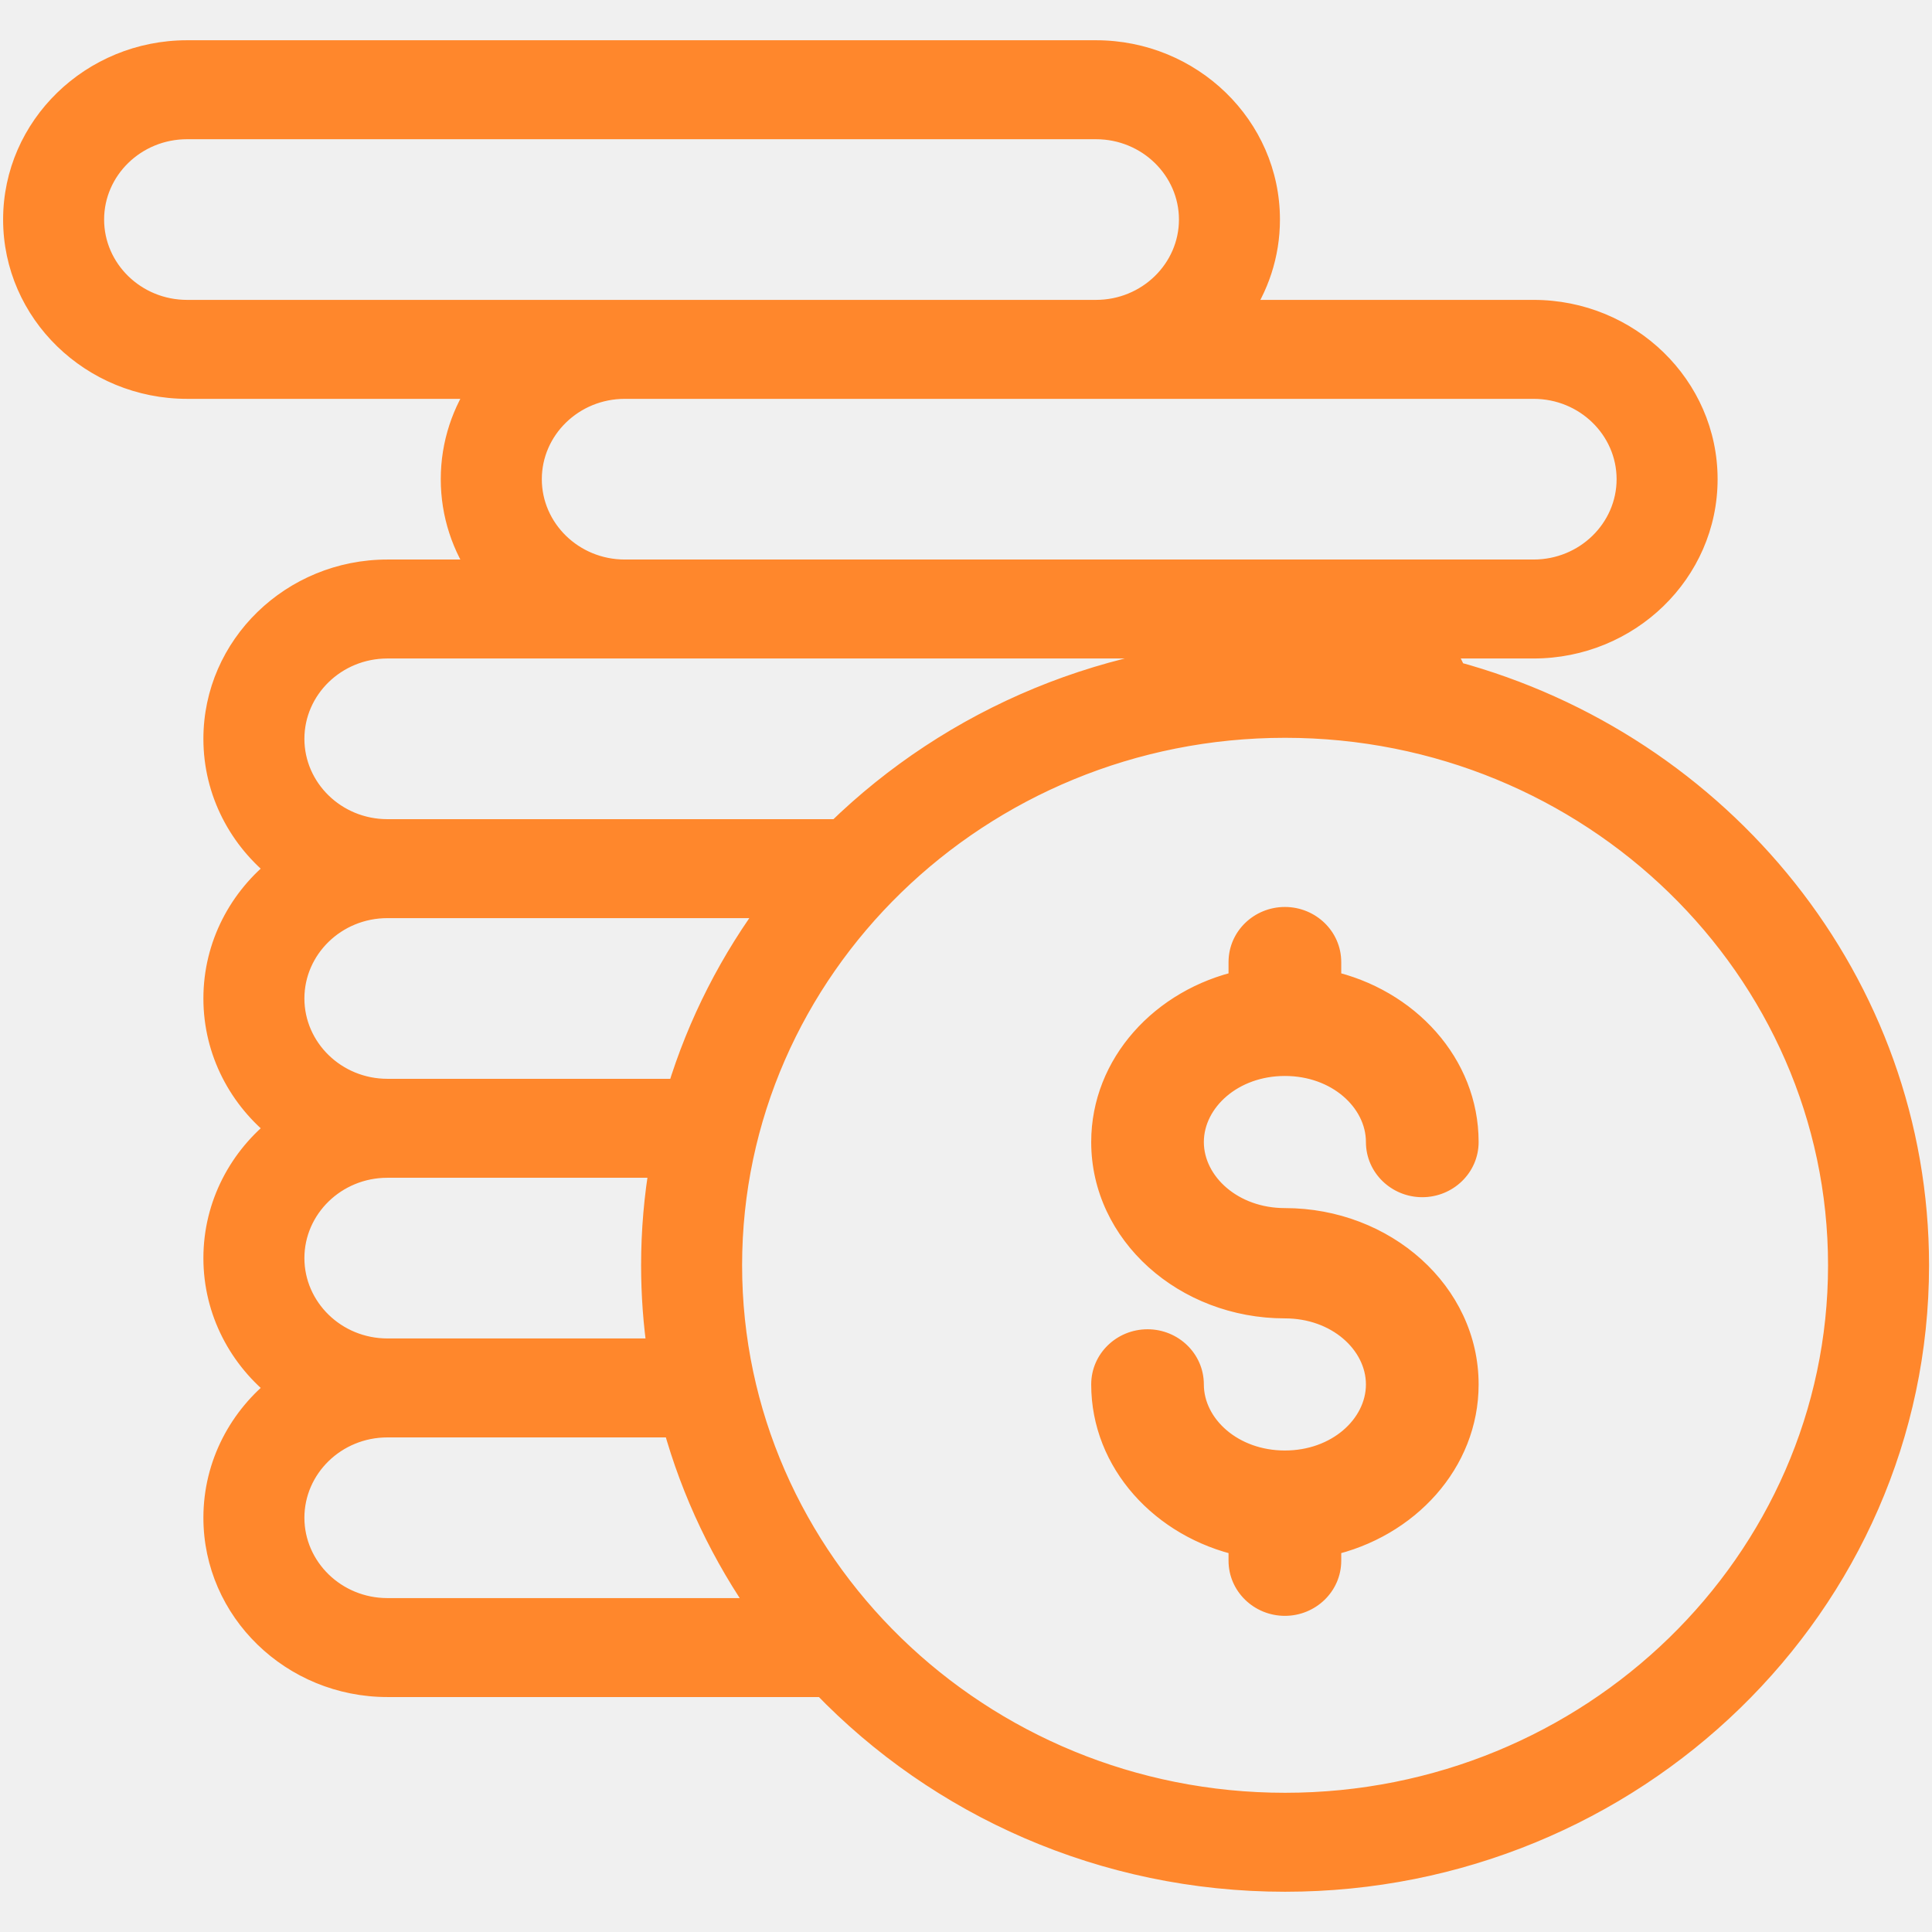
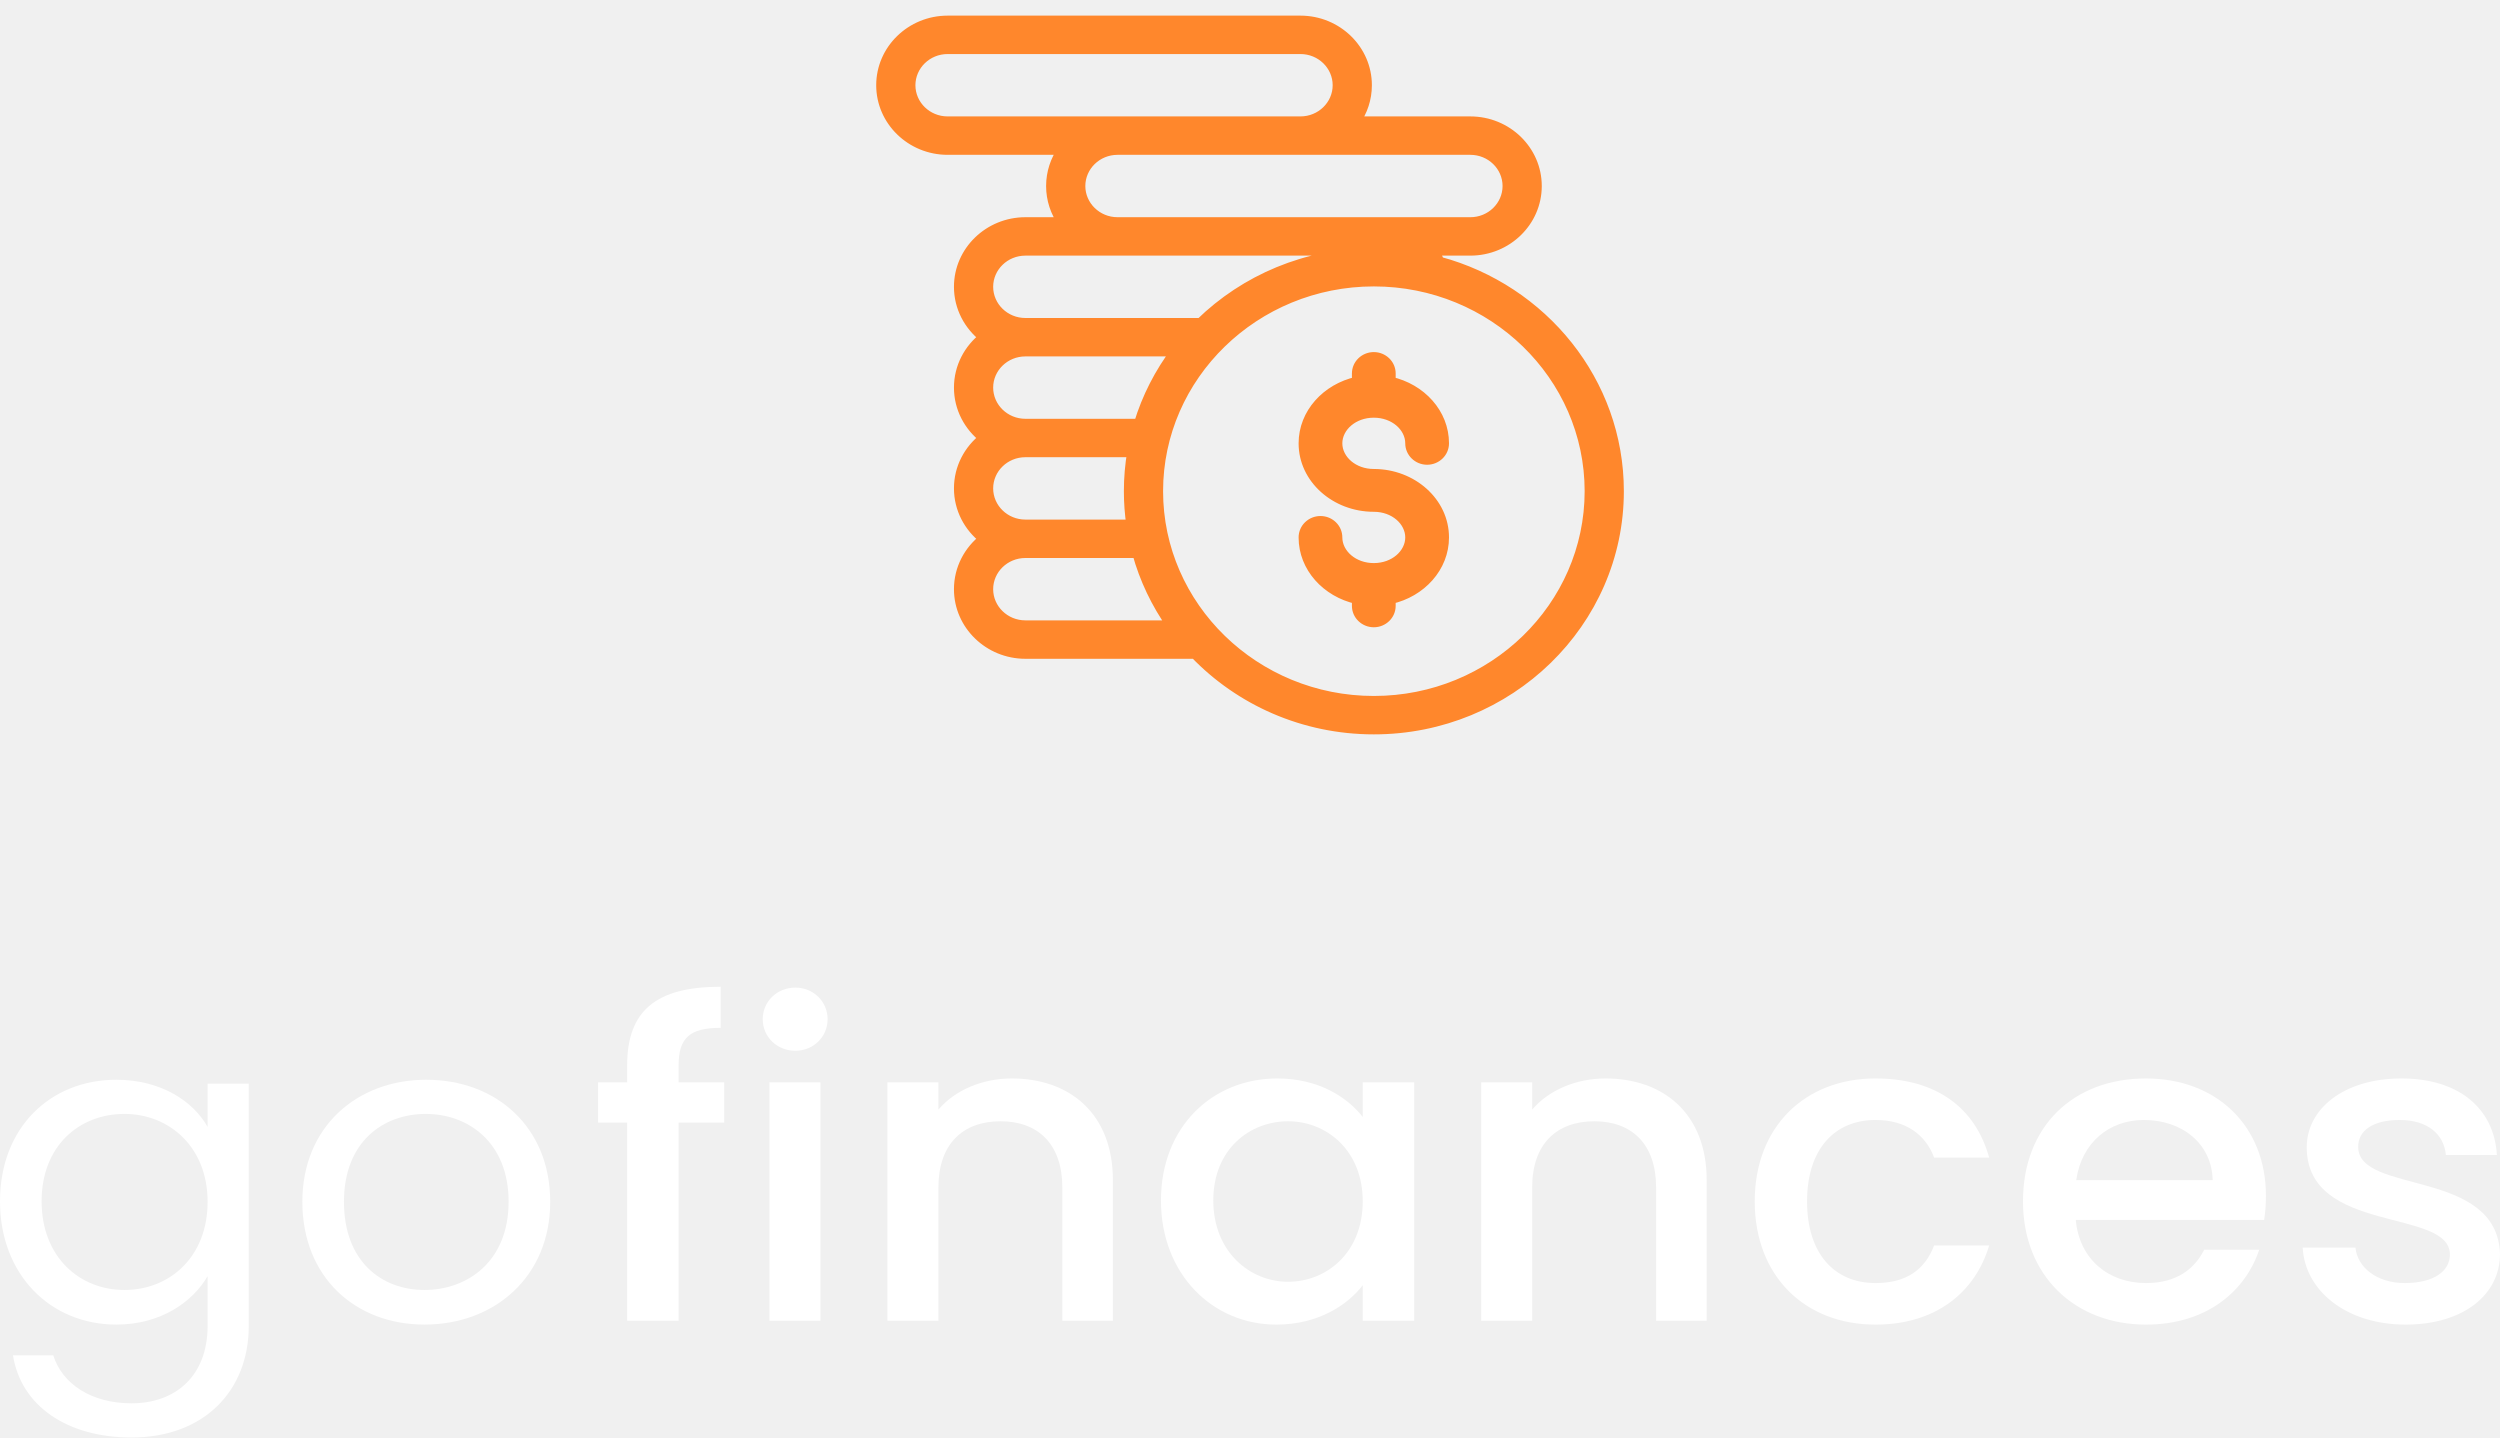
- <svg xmlns="http://www.w3.org/2000/svg" width="36" height="36" viewBox="0 0 36 36" fill="none">
-   <path fill-rule="evenodd" clip-rule="evenodd" d="M26.777 12.02C26.897 12.19 27 12.374 27.084 12.569C32.044 13.907 35.695 18.335 35.695 23.577C35.695 29.876 30.424 35 23.945 35C20.563 35 17.51 33.603 15.365 31.372H7.219C5.466 31.372 4.04 29.985 4.04 28.281C4.04 27.302 4.511 26.428 5.244 25.862C4.511 25.295 4.04 24.422 4.04 23.443C4.04 22.464 4.511 21.59 5.244 21.024C4.511 20.457 4.04 19.584 4.04 18.605C4.04 17.626 4.511 16.753 5.244 16.186C4.511 15.619 4.04 14.746 4.04 13.767C4.04 12.062 5.466 10.676 7.219 10.676H9.022C8.67 10.178 8.463 9.577 8.463 8.929C8.463 8.281 8.67 7.679 9.022 7.182H3.487C1.734 7.182 0.308 5.795 0.308 4.091C0.308 2.387 1.734 1 3.487 1H20.421C22.174 1 23.6 2.387 23.6 4.091C23.6 4.739 23.393 5.341 23.041 5.838H28.576C30.329 5.838 31.756 7.225 31.756 8.929C31.756 10.633 30.329 12.02 28.576 12.02H26.777ZM30.373 8.929C30.373 7.966 29.567 7.182 28.576 7.182H11.643C10.652 7.182 9.846 7.966 9.846 8.929C9.846 9.892 10.652 10.676 11.643 10.676H24.153H28.576C29.567 10.676 30.373 9.892 30.373 8.929ZM1.69 4.091C1.69 5.054 2.496 5.838 3.487 5.838H20.421C21.411 5.838 22.218 5.054 22.218 4.091C22.218 3.128 21.411 2.344 20.421 2.344H3.487C2.496 2.344 1.69 3.128 1.69 4.091ZM24.153 12.02H7.219C6.228 12.02 5.422 12.803 5.422 13.767C5.422 14.73 6.228 15.514 7.219 15.514H15.631C17.759 13.44 20.701 12.154 23.945 12.154C24.279 12.154 24.61 12.169 24.937 12.195C24.698 12.083 24.431 12.02 24.153 12.02ZM14.45 16.858H7.219C6.228 16.858 5.422 17.641 5.422 18.605C5.422 19.568 6.228 20.352 7.219 20.352H12.673C13.059 19.081 13.665 17.903 14.45 16.858ZM12.356 21.696H7.219C6.228 21.696 5.422 22.479 5.422 23.443C5.422 24.406 6.228 25.19 7.219 25.19H12.313C12.236 24.663 12.196 24.125 12.196 23.577C12.196 22.936 12.251 22.308 12.356 21.696ZM5.422 28.281C5.422 29.244 6.228 30.028 7.219 30.028H14.254C13.511 28.976 12.944 27.798 12.596 26.534H7.219C6.228 26.534 5.422 27.317 5.422 28.281ZM13.578 23.577C13.578 29.135 18.229 33.656 23.945 33.656C29.662 33.656 34.313 29.135 34.313 23.577C34.313 18.02 29.662 13.498 23.945 13.498C18.229 13.498 13.578 18.02 13.578 23.577ZM22.182 21.28C22.182 22.097 22.972 22.761 23.942 22.761C25.794 22.761 27.302 24.123 27.302 25.797C27.302 27.222 26.209 28.42 24.742 28.745V29.081C24.742 29.511 24.384 29.859 23.942 29.859C23.5 29.859 23.142 29.511 23.142 29.081V28.745C21.675 28.42 20.583 27.222 20.583 25.797C20.583 25.367 20.941 25.019 21.383 25.019C21.824 25.019 22.182 25.367 22.182 25.797C22.182 26.613 22.972 27.278 23.942 27.278C24.913 27.278 25.702 26.613 25.702 25.797C25.702 24.98 24.913 24.316 23.942 24.316C22.09 24.316 20.583 22.954 20.583 21.28C20.583 19.855 21.675 18.657 23.142 18.332V17.927C23.142 17.498 23.5 17.15 23.942 17.15C24.384 17.15 24.742 17.498 24.742 17.927V18.332C26.209 18.657 27.302 19.855 27.302 21.28C27.302 21.71 26.943 22.058 26.502 22.058C26.06 22.058 25.702 21.71 25.702 21.28C25.702 20.464 24.913 19.799 23.942 19.799C22.972 19.799 22.182 20.464 22.182 21.28Z" fill="#FF872C" />
-   <path d="M27.084 12.569L26.854 12.668L26.902 12.778L27.019 12.81L27.084 12.569ZM26.777 12.02V11.77H26.295L26.572 12.164L26.777 12.02ZM15.365 31.372L15.545 31.198L15.471 31.122H15.365V31.372ZM5.244 25.862L5.397 26.059L5.652 25.862L5.397 25.664L5.244 25.862ZM5.244 21.024L5.397 21.221L5.652 21.024L5.397 20.826L5.244 21.024ZM5.244 16.186L5.397 16.384L5.652 16.186L5.397 15.988L5.244 16.186ZM9.022 10.676V10.926H9.505L9.226 10.531L9.022 10.676ZM9.022 7.182L9.226 7.326L9.505 6.932H9.022V7.182ZM23.041 5.838L22.837 5.694L22.558 6.088H23.041V5.838ZM15.631 15.514V15.764H15.732L15.805 15.693L15.631 15.514ZM24.937 12.195L24.916 12.444L25.043 11.969L24.937 12.195ZM14.45 16.858L14.65 17.008L14.95 16.608H14.45V16.858ZM12.673 20.352V20.602H12.859L12.913 20.424L12.673 20.352ZM12.356 21.696L12.602 21.738L12.652 21.446H12.356V21.696ZM12.313 25.19V25.44H12.602L12.561 25.154L12.313 25.19ZM14.254 30.028V30.278H14.736L14.458 29.883L14.254 30.028ZM12.596 26.534L12.837 26.467L12.786 26.284H12.596V26.534ZM24.742 28.745L24.688 28.501L24.492 28.544V28.745H24.742ZM23.142 28.745H23.392V28.544L23.196 28.501L23.142 28.745ZM23.142 18.332L23.196 18.576L23.392 18.533V18.332H23.142ZM24.742 18.332H24.492V18.533L24.688 18.576L24.742 18.332ZM27.313 12.47C27.223 12.259 27.111 12.06 26.981 11.876L26.572 12.164C26.682 12.32 26.777 12.489 26.854 12.668L27.313 12.47ZM35.945 23.577C35.945 18.215 32.211 13.693 27.149 12.327L27.019 12.81C31.877 14.121 35.445 18.455 35.445 23.577H35.945ZM23.945 35.25C30.556 35.25 35.945 30.02 35.945 23.577H35.445C35.445 29.731 30.293 34.75 23.945 34.75V35.25ZM15.184 31.545C17.376 33.824 20.493 35.25 23.945 35.25V34.75C20.633 34.75 17.645 33.382 15.545 31.198L15.184 31.545ZM7.219 31.622H15.365V31.122H7.219V31.622ZM3.79 28.281C3.79 30.13 5.335 31.622 7.219 31.622V31.122C5.598 31.122 4.29 29.84 4.29 28.281H3.79ZM5.091 25.664C4.301 26.275 3.79 27.219 3.79 28.281H4.29C4.29 27.384 4.721 26.582 5.397 26.059L5.091 25.664ZM3.79 23.443C3.79 24.504 4.301 25.449 5.091 26.059L5.397 25.664C4.721 25.141 4.29 24.339 4.29 23.443H3.79ZM5.091 20.826C4.301 21.437 3.79 22.381 3.79 23.443H4.29C4.29 22.547 4.721 21.744 5.397 21.221L5.091 20.826ZM3.79 18.605C3.79 19.666 4.301 20.611 5.091 21.221L5.397 20.826C4.721 20.303 4.29 19.501 4.29 18.605H3.79ZM5.091 15.988C4.301 16.599 3.79 17.543 3.79 18.605H4.29C4.29 17.709 4.721 16.906 5.397 16.384L5.091 15.988ZM3.79 13.767C3.79 14.828 4.301 15.773 5.091 16.384L5.397 15.988C4.721 15.465 4.29 14.663 4.29 13.767H3.79ZM7.219 10.426C5.335 10.426 3.79 11.918 3.79 13.767H4.29C4.29 12.207 5.598 10.926 7.219 10.926V10.426ZM9.022 10.426H7.219V10.926H9.022V10.426ZM8.213 8.929C8.213 9.631 8.437 10.283 8.818 10.82L9.226 10.531C8.902 10.074 8.713 9.523 8.713 8.929H8.213ZM8.818 7.037C8.437 7.575 8.213 8.227 8.213 8.929H8.713C8.713 8.335 8.902 7.783 9.226 7.326L8.818 7.037ZM3.487 7.432H9.022V6.932H3.487V7.432ZM0.058 4.091C0.058 5.94 1.603 7.432 3.487 7.432V6.932C1.865 6.932 0.558 5.651 0.558 4.091H0.058ZM3.487 0.75C1.603 0.75 0.058 2.242 0.058 4.091H0.558C0.558 2.531 1.865 1.25 3.487 1.25V0.75ZM20.421 0.75H3.487V1.25H20.421V0.75ZM23.85 4.091C23.85 2.242 22.305 0.75 20.421 0.75V1.25C22.042 1.25 23.35 2.531 23.35 4.091H23.85ZM23.245 5.982C23.626 5.445 23.85 4.793 23.85 4.091H23.35C23.35 4.685 23.161 5.236 22.837 5.694L23.245 5.982ZM28.576 5.588H23.041V6.088H28.576V5.588ZM32.005 8.929C32.005 7.08 30.461 5.588 28.576 5.588V6.088C30.198 6.088 31.506 7.369 31.506 8.929H32.005ZM28.576 12.27C30.461 12.27 32.005 10.778 32.005 8.929H31.506C31.506 10.489 30.198 11.77 28.576 11.77V12.27ZM26.777 12.27H28.576V11.77H26.777V12.27ZM28.576 7.432C29.436 7.432 30.123 8.11 30.123 8.929H30.623C30.623 7.821 29.698 6.932 28.576 6.932V7.432ZM11.643 7.432H28.576V6.932H11.643V7.432ZM10.096 8.929C10.096 8.11 10.783 7.432 11.643 7.432V6.932C10.52 6.932 9.596 7.821 9.596 8.929H10.096ZM11.643 10.426C10.783 10.426 10.096 9.747 10.096 8.929H9.596C9.596 10.037 10.52 10.926 11.643 10.926V10.426ZM24.153 10.426H11.643V10.926H24.153V10.426ZM28.576 10.426H24.153V10.926H28.576V10.426ZM30.123 8.929C30.123 9.747 29.436 10.426 28.576 10.426V10.926C29.698 10.926 30.623 10.037 30.623 8.929H30.123ZM3.487 5.588C2.627 5.588 1.94 4.91 1.94 4.091H1.44C1.44 5.199 2.365 6.088 3.487 6.088V5.588ZM20.421 5.588H3.487V6.088H20.421V5.588ZM21.968 4.091C21.968 4.91 21.28 5.588 20.421 5.588V6.088C21.543 6.088 22.468 5.199 22.468 4.091H21.968ZM20.421 2.594C21.28 2.594 21.968 3.272 21.968 4.091H22.468C22.468 2.983 21.543 2.094 20.421 2.094V2.594ZM3.487 2.594H20.421V2.094H3.487V2.594ZM1.94 4.091C1.94 3.272 2.627 2.594 3.487 2.594V2.094C2.365 2.094 1.44 2.983 1.44 4.091H1.94ZM7.219 12.27H24.153V11.77H7.219V12.27ZM5.672 13.767C5.672 12.948 6.36 12.27 7.219 12.27V11.77C6.097 11.77 5.172 12.659 5.172 13.767H5.672ZM7.219 15.264C6.36 15.264 5.672 14.585 5.672 13.767H5.172C5.172 14.875 6.097 15.764 7.219 15.764V15.264ZM15.631 15.264H7.219V15.764H15.631V15.264ZM23.945 11.904C20.634 11.904 17.63 13.216 15.456 15.335L15.805 15.693C17.888 13.663 20.768 12.404 23.945 12.404V11.904ZM24.957 11.946C24.624 11.919 24.287 11.904 23.945 11.904V12.404C24.272 12.404 24.596 12.418 24.916 12.444L24.957 11.946ZM24.153 12.27C24.393 12.27 24.624 12.324 24.83 12.421L25.043 11.969C24.772 11.841 24.469 11.77 24.153 11.77V12.27ZM7.219 17.108H14.45V16.608H7.219V17.108ZM5.672 18.605C5.672 17.786 6.36 17.108 7.219 17.108V16.608C6.097 16.608 5.172 17.497 5.172 18.605H5.672ZM7.219 20.102C6.36 20.102 5.672 19.423 5.672 18.605H5.172C5.172 19.713 6.097 20.602 7.219 20.602V20.102ZM12.673 20.102H7.219V20.602H12.673V20.102ZM14.25 16.708C13.448 17.775 12.828 18.98 12.434 20.279L12.913 20.424C13.289 19.183 13.882 18.03 14.65 17.008L14.25 16.708ZM7.219 21.946H12.356V21.446H7.219V21.946ZM5.672 23.443C5.672 22.624 6.36 21.946 7.219 21.946V21.446C6.097 21.446 5.172 22.335 5.172 23.443H5.672ZM7.219 24.94C6.36 24.94 5.672 24.261 5.672 23.443H5.172C5.172 24.551 6.097 25.44 7.219 25.44V24.94ZM12.313 24.94H7.219V25.44H12.313V24.94ZM11.946 23.577C11.946 24.137 11.987 24.687 12.066 25.226L12.561 25.154C12.486 24.638 12.446 24.112 12.446 23.577H11.946ZM12.11 21.653C12.002 22.279 11.946 22.922 11.946 23.577H12.446C12.446 22.951 12.5 22.337 12.602 21.738L12.11 21.653ZM7.219 29.778C6.36 29.778 5.672 29.099 5.672 28.281H5.172C5.172 29.389 6.097 30.278 7.219 30.278V29.778ZM14.254 29.778H7.219V30.278H14.254V29.778ZM12.355 26.6C12.711 27.893 13.29 29.097 14.05 30.172L14.458 29.883C13.731 28.855 13.177 27.703 12.837 26.467L12.355 26.6ZM7.219 26.784H12.596V26.284H7.219V26.784ZM5.672 28.281C5.672 27.462 6.36 26.784 7.219 26.784V26.284C6.097 26.284 5.172 27.173 5.172 28.281H5.672ZM23.945 33.406C18.36 33.406 13.828 28.99 13.828 23.577H13.328C13.328 29.279 18.098 33.906 23.945 33.906V33.406ZM34.063 23.577C34.063 28.99 29.531 33.406 23.945 33.406V33.906C29.793 33.906 34.563 29.279 34.563 23.577H34.063ZM23.945 13.748C29.531 13.748 34.063 18.164 34.063 23.577H34.563C34.563 17.875 29.793 13.248 23.945 13.248V13.748ZM13.828 23.577C13.828 18.164 18.36 13.748 23.945 13.748V13.248C18.098 13.248 13.328 17.875 13.328 23.577H13.828ZM23.942 22.511C23.068 22.511 22.432 21.92 22.432 21.28H21.932C21.932 22.273 22.876 23.011 23.942 23.011V22.511ZM27.552 25.797C27.552 23.962 25.908 22.511 23.942 22.511V23.011C25.681 23.011 27.052 24.284 27.052 25.797H27.552ZM24.796 28.989C26.358 28.643 27.552 27.358 27.552 25.797H27.052C27.052 27.086 26.061 28.197 24.688 28.501L24.796 28.989ZM24.992 29.081V28.745H24.492V29.081H24.992ZM23.942 30.109C24.515 30.109 24.992 29.655 24.992 29.081H24.492C24.492 29.366 24.252 29.609 23.942 29.609V30.109ZM22.892 29.081C22.892 29.655 23.369 30.109 23.942 30.109V29.609C23.632 29.609 23.392 29.366 23.392 29.081H22.892ZM22.892 28.745V29.081H23.392V28.745H22.892ZM20.333 25.797C20.333 27.358 21.526 28.643 23.088 28.989L23.196 28.501C21.824 28.197 20.833 27.086 20.833 25.797H20.333ZM21.383 24.769C20.809 24.769 20.333 25.223 20.333 25.797H20.833C20.833 25.512 21.072 25.269 21.383 25.269V24.769ZM22.432 25.797C22.432 25.223 21.956 24.769 21.383 24.769V25.269C21.693 25.269 21.932 25.512 21.932 25.797H22.432ZM23.942 27.028C23.068 27.028 22.432 26.437 22.432 25.797H21.932C21.932 26.79 22.876 27.528 23.942 27.528V27.028ZM25.452 25.797C25.452 26.437 24.817 27.028 23.942 27.028V27.528C25.008 27.528 25.952 26.79 25.952 25.797H25.452ZM23.942 24.566C24.817 24.566 25.452 25.157 25.452 25.797H25.952C25.952 24.804 25.008 24.066 23.942 24.066V24.566ZM20.333 21.28C20.333 23.116 21.976 24.566 23.942 24.566V24.066C22.203 24.066 20.833 22.793 20.833 21.28H20.333ZM23.088 18.088C21.526 18.434 20.333 19.719 20.333 21.28H20.833C20.833 19.991 21.824 18.88 23.196 18.576L23.088 18.088ZM22.892 17.927V18.332H23.392V17.927H22.892ZM23.942 16.9C23.369 16.9 22.892 17.353 22.892 17.927H23.392C23.392 17.643 23.632 17.4 23.942 17.4V16.9ZM24.992 17.927C24.992 17.353 24.515 16.9 23.942 16.9V17.4C24.252 17.4 24.492 17.643 24.492 17.927H24.992ZM24.992 18.332V17.927H24.492V18.332H24.992ZM27.552 21.28C27.552 19.719 26.358 18.434 24.796 18.088L24.688 18.576C26.061 18.88 27.052 19.991 27.052 21.28H27.552ZM26.502 22.308C27.075 22.308 27.552 21.854 27.552 21.28H27.052C27.052 21.565 26.812 21.808 26.502 21.808V22.308ZM25.452 21.28C25.452 21.854 25.929 22.308 26.502 22.308V21.808C26.191 21.808 25.952 21.565 25.952 21.28H25.452ZM23.942 20.049C24.817 20.049 25.452 20.64 25.452 21.28H25.952C25.952 20.287 25.008 19.549 23.942 19.549V20.049ZM22.432 21.28C22.432 20.64 23.068 20.049 23.942 20.049V19.549C22.876 19.549 21.932 20.287 21.932 21.28H22.432Z" fill="#FF872C" />
+ <svg xmlns="http://www.w3.org/2000/svg" width="120" height="69" viewBox="0 0 120 69" fill="none">
+   <path fill-rule="evenodd" clip-rule="evenodd" d="M68.777 12.02C68.897 12.19 69 12.374 69.084 12.569C74.044 13.907 77.695 18.335 77.695 23.577C77.695 29.876 72.424 35 65.945 35C62.563 35 59.51 33.603 57.365 31.372H49.219C47.466 31.372 46.04 29.985 46.04 28.281C46.04 27.302 46.511 26.428 47.244 25.862C46.511 25.295 46.04 24.422 46.04 23.443C46.04 22.464 46.511 21.59 47.244 21.024C46.511 20.457 46.04 19.584 46.04 18.605C46.04 17.626 46.511 16.753 47.244 16.186C46.511 15.619 46.04 14.746 46.04 13.767C46.04 12.062 47.466 10.676 49.219 10.676H51.022C50.67 10.178 50.463 9.577 50.463 8.929C50.463 8.281 50.67 7.679 51.022 7.182H45.487C43.734 7.182 42.308 5.795 42.308 4.091C42.308 2.387 43.734 1 45.487 1H62.42C64.174 1 65.6 2.387 65.6 4.091C65.6 4.739 65.393 5.341 65.041 5.838H70.576C72.329 5.838 73.755 7.225 73.755 8.929C73.755 10.633 72.329 12.02 70.576 12.02H68.777ZM72.373 8.929C72.373 7.966 71.567 7.182 70.576 7.182H53.643C52.652 7.182 51.846 7.966 51.846 8.929C51.846 9.892 52.652 10.676 53.643 10.676H66.153H70.576C71.567 10.676 72.373 9.892 72.373 8.929ZM43.69 4.091C43.69 5.054 44.496 5.838 45.487 5.838H62.42C63.411 5.838 64.218 5.054 64.218 4.091C64.218 3.128 63.411 2.344 62.42 2.344H45.487C44.496 2.344 43.69 3.128 43.69 4.091ZM66.153 12.02H49.219C48.228 12.02 47.422 12.803 47.422 13.767C47.422 14.73 48.228 15.514 49.219 15.514H57.631C59.759 13.44 62.701 12.154 65.945 12.154C66.279 12.154 66.61 12.169 66.937 12.195C66.698 12.083 66.431 12.02 66.153 12.02ZM56.45 16.858H49.219C48.228 16.858 47.422 17.641 47.422 18.605C47.422 19.568 48.228 20.352 49.219 20.352H54.673C55.059 19.081 55.665 17.903 56.45 16.858ZM54.356 21.696H49.219C48.228 21.696 47.422 22.479 47.422 23.443C47.422 24.406 48.228 25.19 49.219 25.19H54.313C54.236 24.663 54.196 24.125 54.196 23.577C54.196 22.936 54.251 22.308 54.356 21.696ZM47.422 28.281C47.422 29.244 48.228 30.028 49.219 30.028H56.254C55.511 28.976 54.944 27.798 54.596 26.534H49.219C48.228 26.534 47.422 27.317 47.422 28.281ZM55.578 23.577C55.578 29.135 60.229 33.656 65.945 33.656C71.662 33.656 76.313 29.135 76.313 23.577C76.313 18.02 71.662 13.498 65.945 13.498C60.229 13.498 55.578 18.02 55.578 23.577ZM64.182 21.28C64.182 22.097 64.972 22.761 65.942 22.761C67.794 22.761 69.302 24.123 69.302 25.797C69.302 27.222 68.209 28.42 66.742 28.745V29.081C66.742 29.511 66.384 29.859 65.942 29.859C65.501 29.859 65.142 29.511 65.142 29.081V28.745C63.675 28.42 62.583 27.222 62.583 25.797C62.583 25.367 62.941 25.019 63.383 25.019C63.824 25.019 64.182 25.367 64.182 25.797C64.182 26.613 64.972 27.278 65.942 27.278C66.912 27.278 67.702 26.613 67.702 25.797C67.702 24.98 66.912 24.316 65.942 24.316C64.09 24.316 62.583 22.954 62.583 21.28C62.583 19.855 63.675 18.657 65.142 18.332V17.927C65.142 17.498 65.501 17.15 65.942 17.15C66.384 17.15 66.742 17.498 66.742 17.927V18.332C68.209 18.657 69.302 19.855 69.302 21.28C69.302 21.71 68.943 22.058 68.502 22.058C68.06 22.058 67.702 21.71 67.702 21.28C67.702 20.464 66.912 19.799 65.942 19.799C64.972 19.799 64.182 20.464 64.182 21.28Z" fill="#FF872C" />
+   <path d="M69.084 12.569L68.854 12.668L68.902 12.778L69.019 12.81L69.084 12.569ZM68.777 12.02V11.77H68.295L68.572 12.164L68.777 12.02ZM57.365 31.372L57.545 31.198L57.471 31.122H57.365V31.372ZM47.244 25.862L47.397 26.059L47.652 25.862L47.397 25.664L47.244 25.862ZM47.244 21.024L47.397 21.221L47.652 21.024L47.397 20.826L47.244 21.024ZM47.244 16.186L47.397 16.384L47.652 16.186L47.397 15.988L47.244 16.186ZM51.022 10.676V10.926H51.505L51.226 10.531L51.022 10.676ZM51.022 7.182L51.226 7.326L51.505 6.932H51.022V7.182ZM65.041 5.838L64.837 5.694L64.558 6.088H65.041V5.838ZM57.631 15.514V15.764H57.733L57.805 15.693L57.631 15.514ZM66.937 12.195L66.916 12.444L67.043 11.969L66.937 12.195ZM56.45 16.858L56.65 17.008L56.95 16.608H56.45V16.858ZM54.673 20.352V20.602H54.859L54.913 20.424L54.673 20.352ZM54.356 21.696L54.602 21.738L54.652 21.446H54.356V21.696ZM54.313 25.19V25.44H54.602L54.561 25.154L54.313 25.19ZM56.254 30.028V30.278H56.736L56.458 29.883L56.254 30.028ZM54.596 26.534L54.837 26.467L54.786 26.284H54.596V26.534ZM66.742 28.745L66.688 28.501L66.492 28.544V28.745H66.742ZM65.142 28.745H65.392V28.544L65.196 28.501L65.142 28.745ZM65.142 18.332L65.196 18.576L65.392 18.533V18.332H65.142ZM66.742 18.332H66.492V18.533L66.688 18.576L66.742 18.332ZM69.313 12.47C69.222 12.259 69.111 12.06 68.981 11.876L68.572 12.164C68.682 12.32 68.777 12.489 68.854 12.668L69.313 12.47ZM77.945 23.577C77.945 18.215 74.211 13.693 69.149 12.327L69.019 12.81C73.877 14.121 77.445 18.455 77.445 23.577H77.945ZM65.945 35.25C72.556 35.25 77.945 30.02 77.945 23.577H77.445C77.445 29.731 72.293 34.75 65.945 34.75V35.25ZM57.184 31.545C59.376 33.824 62.493 35.25 65.945 35.25V34.75C62.633 34.75 59.645 33.382 57.545 31.198L57.184 31.545ZM49.219 31.622H57.365V31.122H49.219V31.622ZM45.79 28.281C45.79 30.13 47.335 31.622 49.219 31.622V31.122C47.598 31.122 46.29 29.84 46.29 28.281H45.79ZM47.091 25.664C46.301 26.275 45.79 27.219 45.79 28.281H46.29C46.29 27.384 46.721 26.582 47.397 26.059L47.091 25.664ZM45.79 23.443C45.79 24.504 46.301 25.449 47.091 26.059L47.397 25.664C46.721 25.141 46.29 24.339 46.29 23.443H45.79ZM47.091 20.826C46.301 21.437 45.79 22.381 45.79 23.443H46.29C46.29 22.547 46.721 21.744 47.397 21.221L47.091 20.826ZM45.79 18.605C45.79 19.666 46.301 20.611 47.091 21.221L47.397 20.826C46.721 20.303 46.29 19.501 46.29 18.605H45.79ZM47.091 15.988C46.301 16.599 45.79 17.543 45.79 18.605H46.29C46.29 17.709 46.721 16.906 47.397 16.384L47.091 15.988ZM45.79 13.767C45.79 14.828 46.301 15.773 47.091 16.384L47.397 15.988C46.721 15.465 46.29 14.663 46.29 13.767H45.79ZM49.219 10.426C47.335 10.426 45.79 11.918 45.79 13.767H46.29C46.29 12.207 47.598 10.926 49.219 10.926V10.426ZM51.022 10.426H49.219V10.926H51.022V10.426ZM50.213 8.929C50.213 9.631 50.437 10.283 50.818 10.82L51.226 10.531C50.902 10.074 50.713 9.523 50.713 8.929H50.213ZM50.818 7.037C50.438 7.575 50.213 8.227 50.213 8.929H50.713C50.713 8.335 50.903 7.783 51.226 7.326L50.818 7.037ZM45.487 7.432H51.022V6.932H45.487V7.432ZM42.058 4.091C42.058 5.94 43.603 7.432 45.487 7.432V6.932C43.865 6.932 42.558 5.651 42.558 4.091H42.058ZM45.487 0.75C43.603 0.75 42.058 2.242 42.058 4.091H42.558C42.558 2.531 43.865 1.25 45.487 1.25V0.75ZM62.42 0.75H45.487V1.25H62.42V0.75ZM65.85 4.091C65.85 2.242 64.305 0.75 62.42 0.75V1.25C64.042 1.25 65.35 2.531 65.35 4.091H65.85ZM65.245 5.982C65.626 5.445 65.85 4.793 65.85 4.091H65.35C65.35 4.685 65.161 5.236 64.837 5.694L65.245 5.982ZM70.576 5.588H65.041V6.088H70.576V5.588ZM74.005 8.929C74.005 7.08 72.461 5.588 70.576 5.588V6.088C72.198 6.088 73.505 7.369 73.505 8.929H74.005ZM70.576 12.27C72.461 12.27 74.005 10.778 74.005 8.929H73.505C73.505 10.489 72.198 11.77 70.576 11.77V12.27ZM68.777 12.27H70.576V11.77H68.777V12.27ZM70.576 7.432C71.436 7.432 72.123 8.11 72.123 8.929H72.623C72.623 7.821 71.698 6.932 70.576 6.932V7.432ZM53.643 7.432H70.576V6.932H53.643V7.432ZM52.096 8.929C52.096 8.11 52.783 7.432 53.643 7.432V6.932C52.52 6.932 51.596 7.821 51.596 8.929H52.096ZM53.643 10.426C52.783 10.426 52.096 9.747 52.096 8.929H51.596C51.596 10.037 52.52 10.926 53.643 10.926V10.426ZM66.153 10.426H53.643V10.926H66.153V10.426ZM70.576 10.426H66.153V10.926H70.576V10.426ZM72.123 8.929C72.123 9.747 71.436 10.426 70.576 10.426V10.926C71.698 10.926 72.623 10.037 72.623 8.929H72.123ZM45.487 5.588C44.627 5.588 43.94 4.91 43.94 4.091H43.44C43.44 5.199 44.365 6.088 45.487 6.088V5.588ZM62.42 5.588H45.487V6.088H62.42V5.588ZM63.968 4.091C63.968 4.91 63.28 5.588 62.42 5.588V6.088C63.543 6.088 64.468 5.199 64.468 4.091H63.968ZM62.42 2.594C63.28 2.594 63.968 3.272 63.968 4.091H64.468C64.468 2.983 63.543 2.094 62.42 2.094V2.594ZM45.487 2.594H62.42V2.094H45.487V2.594ZM43.94 4.091C43.94 3.272 44.627 2.594 45.487 2.594V2.094C44.365 2.094 43.44 2.983 43.44 4.091H43.94ZM49.219 12.27H66.153V11.77H49.219V12.27ZM47.672 13.767C47.672 12.948 48.36 12.27 49.219 12.27V11.77C48.097 11.77 47.172 12.659 47.172 13.767H47.672ZM49.219 15.264C48.36 15.264 47.672 14.585 47.672 13.767H47.172C47.172 14.875 48.097 15.764 49.219 15.764V15.264ZM57.631 15.264H49.219V15.764H57.631V15.264ZM65.945 11.904C62.634 11.904 59.63 13.216 57.456 15.335L57.805 15.693C59.888 13.663 62.768 12.404 65.945 12.404V11.904ZM66.957 11.946C66.624 11.919 66.287 11.904 65.945 11.904V12.404C66.272 12.404 66.596 12.418 66.916 12.444L66.957 11.946ZM66.153 12.27C66.393 12.27 66.624 12.324 66.83 12.421L67.043 11.969C66.772 11.841 66.469 11.77 66.153 11.77V12.27ZM49.219 17.108H56.45V16.608H49.219V17.108ZM47.672 18.605C47.672 17.786 48.36 17.108 49.219 17.108V16.608C48.097 16.608 47.172 17.497 47.172 18.605H47.672ZM49.219 20.102C48.36 20.102 47.672 19.423 47.672 18.605H47.172C47.172 19.713 48.097 20.602 49.219 20.602V20.102ZM54.673 20.102H49.219V20.602H54.673V20.102ZM56.25 16.708C55.448 17.775 54.828 18.98 54.434 20.279L54.913 20.424C55.289 19.183 55.882 18.03 56.65 17.008L56.25 16.708ZM49.219 21.946H54.356V21.446H49.219V21.946ZM47.672 23.443C47.672 22.624 48.36 21.946 49.219 21.946V21.446C48.097 21.446 47.172 22.335 47.172 23.443H47.672ZM49.219 24.94C48.36 24.94 47.672 24.261 47.672 23.443H47.172C47.172 24.551 48.097 25.44 49.219 25.44V24.94ZM54.313 24.94H49.219V25.44H54.313V24.94ZM53.946 23.577C53.946 24.137 53.987 24.687 54.066 25.226L54.561 25.154C54.486 24.638 54.446 24.112 54.446 23.577H53.946ZM54.11 21.653C54.002 22.279 53.946 22.922 53.946 23.577H54.446C54.446 22.951 54.5 22.337 54.602 21.738L54.11 21.653ZM49.219 29.778C48.36 29.778 47.672 29.099 47.672 28.281H47.172C47.172 29.389 48.097 30.278 49.219 30.278V29.778ZM56.254 29.778H49.219V30.278H56.254V29.778ZM54.355 26.6C54.711 27.893 55.291 29.097 56.05 30.172L56.458 29.883C55.731 28.855 55.177 27.703 54.837 26.467L54.355 26.6ZM49.219 26.784H54.596V26.284H49.219V26.784ZM47.672 28.281C47.672 27.462 48.36 26.784 49.219 26.784V26.284C48.097 26.284 47.172 27.173 47.172 28.281H47.672ZM65.945 33.406C60.36 33.406 55.828 28.99 55.828 23.577H55.328C55.328 29.279 60.097 33.906 65.945 33.906V33.406ZM76.063 23.577C76.063 28.99 71.531 33.406 65.945 33.406V33.906C71.793 33.906 76.563 29.279 76.563 23.577H76.063ZM65.945 13.748C71.531 13.748 76.063 18.164 76.063 23.577H76.563C76.563 17.875 71.793 13.248 65.945 13.248V13.748ZM55.828 23.577C55.828 18.164 60.36 13.748 65.945 13.748V13.248C60.097 13.248 55.328 17.875 55.328 23.577H55.828ZM65.942 22.511C65.068 22.511 64.432 21.92 64.432 21.28H63.932C63.932 22.273 64.876 23.011 65.942 23.011V22.511ZM69.552 25.797C69.552 23.962 67.908 22.511 65.942 22.511V23.011C67.681 23.011 69.052 24.284 69.052 25.797H69.552ZM66.796 28.989C68.358 28.643 69.552 27.358 69.552 25.797H69.052C69.052 27.086 68.061 28.197 66.688 28.501L66.796 28.989ZM66.992 29.081V28.745H66.492V29.081H66.992ZM65.942 30.109C66.515 30.109 66.992 29.655 66.992 29.081H66.492C66.492 29.366 66.252 29.609 65.942 29.609V30.109ZM64.892 29.081C64.892 29.655 65.369 30.109 65.942 30.109V29.609C65.632 29.609 65.392 29.366 65.392 29.081H64.892ZM64.892 28.745V29.081H65.392V28.745H64.892ZM62.333 25.797C62.333 27.358 63.526 28.643 65.088 28.989L65.196 28.501C63.824 28.197 62.833 27.086 62.833 25.797H62.333ZM63.383 24.769C62.809 24.769 62.333 25.223 62.333 25.797H62.833C62.833 25.512 63.072 25.269 63.383 25.269V24.769ZM64.432 25.797C64.432 25.223 63.956 24.769 63.383 24.769V25.269C63.693 25.269 63.932 25.512 63.932 25.797H64.432ZM65.942 27.028C65.068 27.028 64.432 26.437 64.432 25.797H63.932C63.932 26.79 64.876 27.528 65.942 27.528V27.028ZM67.452 25.797C67.452 26.437 66.817 27.028 65.942 27.028V27.528C67.008 27.528 67.952 26.79 67.952 25.797H67.452ZM65.942 24.566C66.817 24.566 67.452 25.157 67.452 25.797H67.952C67.952 24.804 67.008 24.066 65.942 24.066V24.566ZM62.333 21.28C62.333 23.116 63.976 24.566 65.942 24.566V24.066C64.203 24.066 62.833 22.793 62.833 21.28H62.333ZM65.088 18.088C63.526 18.434 62.333 19.719 62.333 21.28H62.833C62.833 19.991 63.824 18.88 65.196 18.576L65.088 18.088ZM64.892 17.927V18.332H65.392V17.927H64.892ZM65.942 16.9C65.369 16.9 64.892 17.353 64.892 17.927H65.392C65.392 17.643 65.632 17.4 65.942 17.4V16.9ZM66.992 17.927C66.992 17.353 66.515 16.9 65.942 16.9V17.4C66.252 17.4 66.492 17.643 66.492 17.927H66.992ZM66.992 18.332V17.927H66.492V18.332H66.992ZM69.552 21.28C69.552 19.719 68.358 18.434 66.796 18.088L66.688 18.576C68.061 18.88 69.052 19.991 69.052 21.28H69.552ZM68.502 22.308C69.075 22.308 69.552 21.854 69.552 21.28H69.052C69.052 21.565 68.812 21.808 68.502 21.808V22.308ZM67.452 21.28C67.452 21.854 67.929 22.308 68.502 22.308V21.808C68.191 21.808 67.952 21.565 67.952 21.28H67.452ZM65.942 20.049C66.817 20.049 67.452 20.64 67.452 21.28H67.952C67.952 20.287 67.008 19.549 65.942 19.549V20.049ZM64.432 21.28C64.432 20.64 65.068 20.049 65.942 20.049V19.549C64.876 19.549 63.932 20.287 63.932 21.28H64.432Z" fill="#FF872C" />
+   <path d="M0 57.663C0 61.193 2.427 63.58 5.584 63.58C7.731 63.58 9.256 62.48 9.965 61.255V63.643C9.965 66.072 8.397 67.359 6.314 67.359C4.381 67.359 2.985 66.425 2.556 65.055H0.623C1.009 67.484 3.221 69 6.314 69C9.771 69 11.94 66.778 11.94 63.643V52.015H9.965V54.091C9.277 52.866 7.731 51.828 5.584 51.828C2.427 51.828 0 54.112 0 57.663ZM9.965 57.683C9.965 60.362 8.118 61.919 5.97 61.919C3.823 61.919 1.997 60.341 1.997 57.663C1.997 54.984 3.823 53.468 5.97 53.468C8.118 53.468 9.965 55.046 9.965 57.683Z" fill="white" />
+   <path d="M26.41 57.683C26.41 54.091 23.811 51.828 20.461 51.828C17.133 51.828 14.513 54.091 14.513 57.683C14.513 61.296 17.047 63.58 20.375 63.58C23.726 63.58 26.41 61.296 26.41 57.683ZM16.51 57.683C16.51 54.818 18.378 53.468 20.44 53.468C22.458 53.468 24.413 54.818 24.413 57.683C24.413 60.57 22.416 61.919 20.375 61.919C18.335 61.919 16.51 60.57 16.51 57.683Z" fill="white" />
+   <path d="M30.103 63.394H32.573V53.884H34.763V51.953H32.573V51.143C32.573 49.835 33.088 49.336 34.592 49.336V47.364C31.499 47.364 30.103 48.506 30.103 51.143V51.953H28.707V53.884H30.103V63.394Z" fill="white" />
+   <path d="M36.933 63.394H39.381V51.953H36.933V63.394ZM38.179 50.437C39.038 50.437 39.725 49.772 39.725 48.921C39.725 48.07 39.038 47.405 38.179 47.405C37.298 47.405 36.611 48.07 36.611 48.921C36.611 49.772 37.298 50.437 38.179 50.437Z" fill="white" />
+   <path d="M50.992 63.394H53.419V56.645C53.419 53.448 51.336 51.766 48.566 51.766C47.148 51.766 45.838 52.326 45.044 53.261V51.953H42.596V63.394H45.044V56.998C45.044 54.901 46.225 53.821 48.029 53.821C49.811 53.821 50.992 54.901 50.992 56.998V63.394Z" fill="white" />
+   <path d="M55.726 57.621C55.726 61.151 58.195 63.581 61.266 63.581C63.242 63.581 64.659 62.667 65.411 61.691V63.394H67.881V51.953H65.411V53.614C64.681 52.679 63.306 51.766 61.309 51.766C58.195 51.766 55.726 54.091 55.726 57.621ZM65.411 57.663C65.411 60.134 63.672 61.525 61.825 61.525C59.999 61.525 58.238 60.092 58.238 57.621C58.238 55.15 59.999 53.821 61.825 53.821C63.672 53.821 65.411 55.213 65.411 57.663Z" fill="white" />
+   <path d="M79.493 63.394H81.92V56.645C81.92 53.448 79.837 51.766 77.066 51.766C75.649 51.766 74.339 52.326 73.544 53.261V51.953H71.096V63.394H73.544V56.998C73.544 54.901 74.726 53.821 76.53 53.821C78.312 53.821 79.493 54.901 79.493 56.998V63.394Z" fill="white" />
+   <path d="M84.227 57.663C84.227 61.255 86.632 63.581 90.025 63.581C92.924 63.581 94.814 62.023 95.48 59.781H92.838C92.387 60.964 91.485 61.587 90.025 61.587C88.049 61.587 86.739 60.175 86.739 57.663C86.739 55.171 88.049 53.759 90.025 53.759C91.485 53.759 92.43 54.465 92.838 55.566H95.48C94.814 53.157 92.924 51.766 90.025 51.766C86.632 51.766 84.227 54.091 84.227 57.663Z" fill="white" />
+   <path d="M102.902 53.759C104.727 53.759 106.166 54.88 106.209 56.645H99.659C99.917 54.839 101.248 53.759 102.902 53.759ZM108.442 59.988H105.801C105.35 60.881 104.512 61.587 103.009 61.587C101.205 61.587 99.809 60.445 99.637 58.556H108.679C108.743 58.161 108.764 57.787 108.764 57.393C108.764 54.029 106.381 51.766 103.009 51.766C99.509 51.766 97.103 54.071 97.103 57.663C97.103 61.255 99.616 63.581 103.009 63.581C105.908 63.581 107.777 61.982 108.442 59.988Z" fill="white" />
+   <path d="M120 60.196C119.871 56.064 113.192 57.351 113.192 55.047C113.192 54.278 113.88 53.759 115.19 53.759C116.521 53.759 117.316 54.444 117.401 55.441H119.85C119.721 53.157 117.96 51.766 115.275 51.766C112.484 51.766 110.723 53.24 110.723 55.067C110.723 59.262 117.595 57.974 117.595 60.217C117.595 61.006 116.843 61.587 115.426 61.587C114.073 61.587 113.149 60.819 113.063 59.885H110.529C110.637 61.961 112.634 63.581 115.469 63.581C118.261 63.581 120 62.127 120 60.196Z" fill="white" />
</svg>
